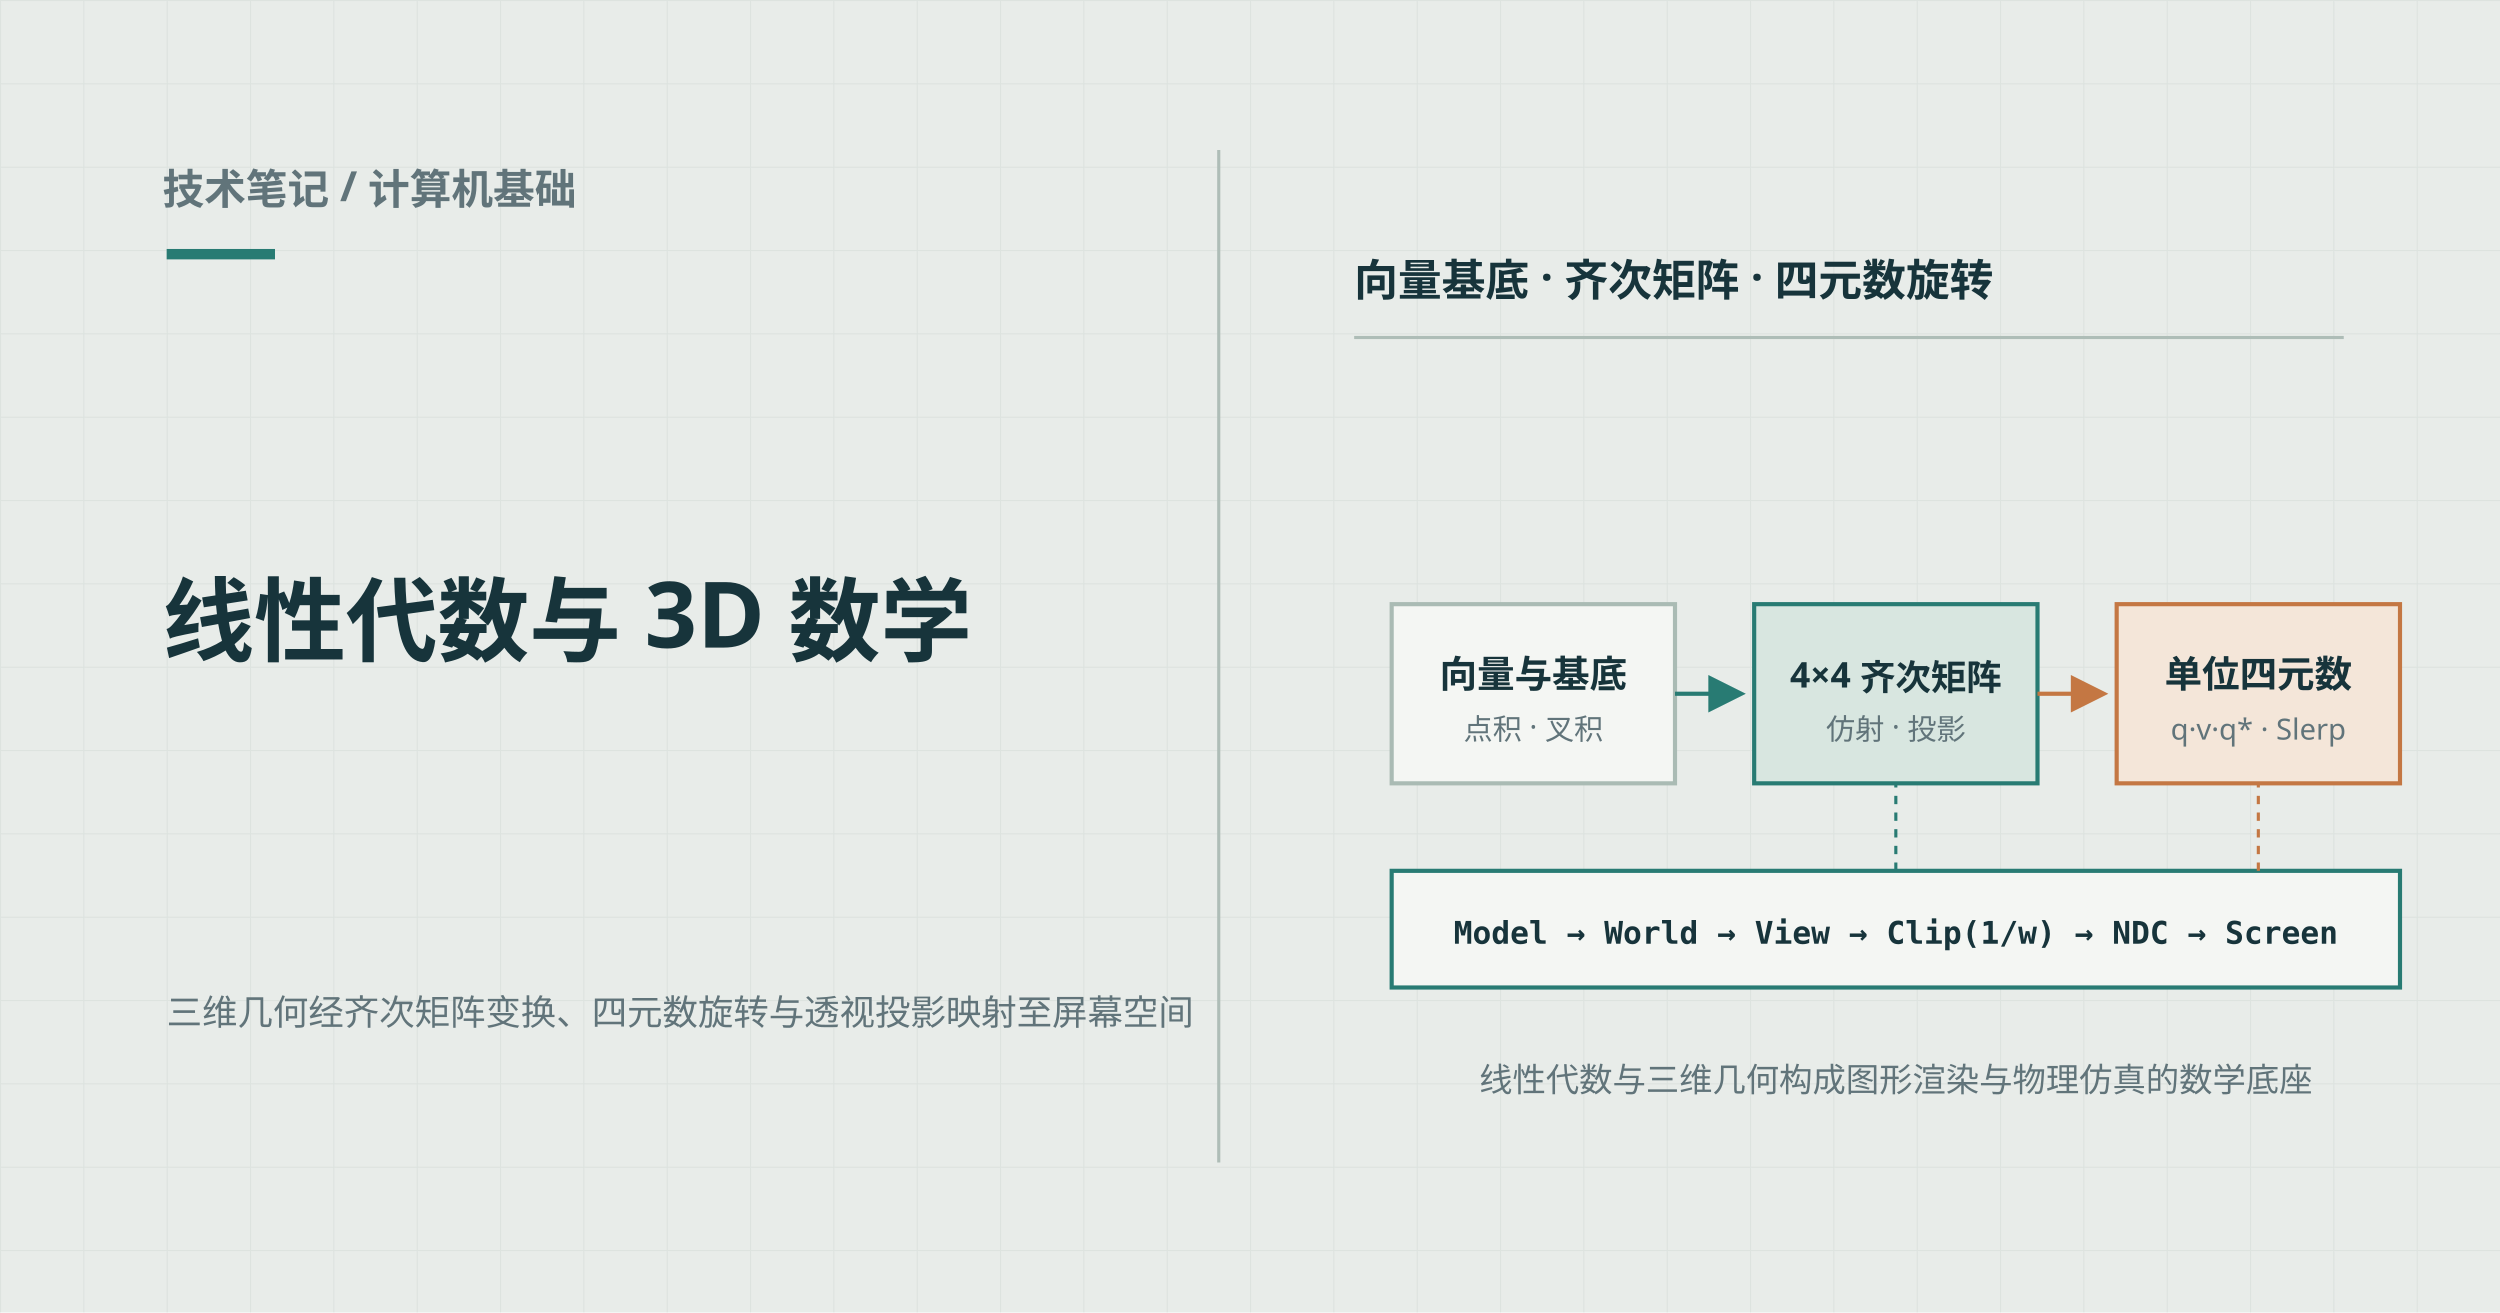
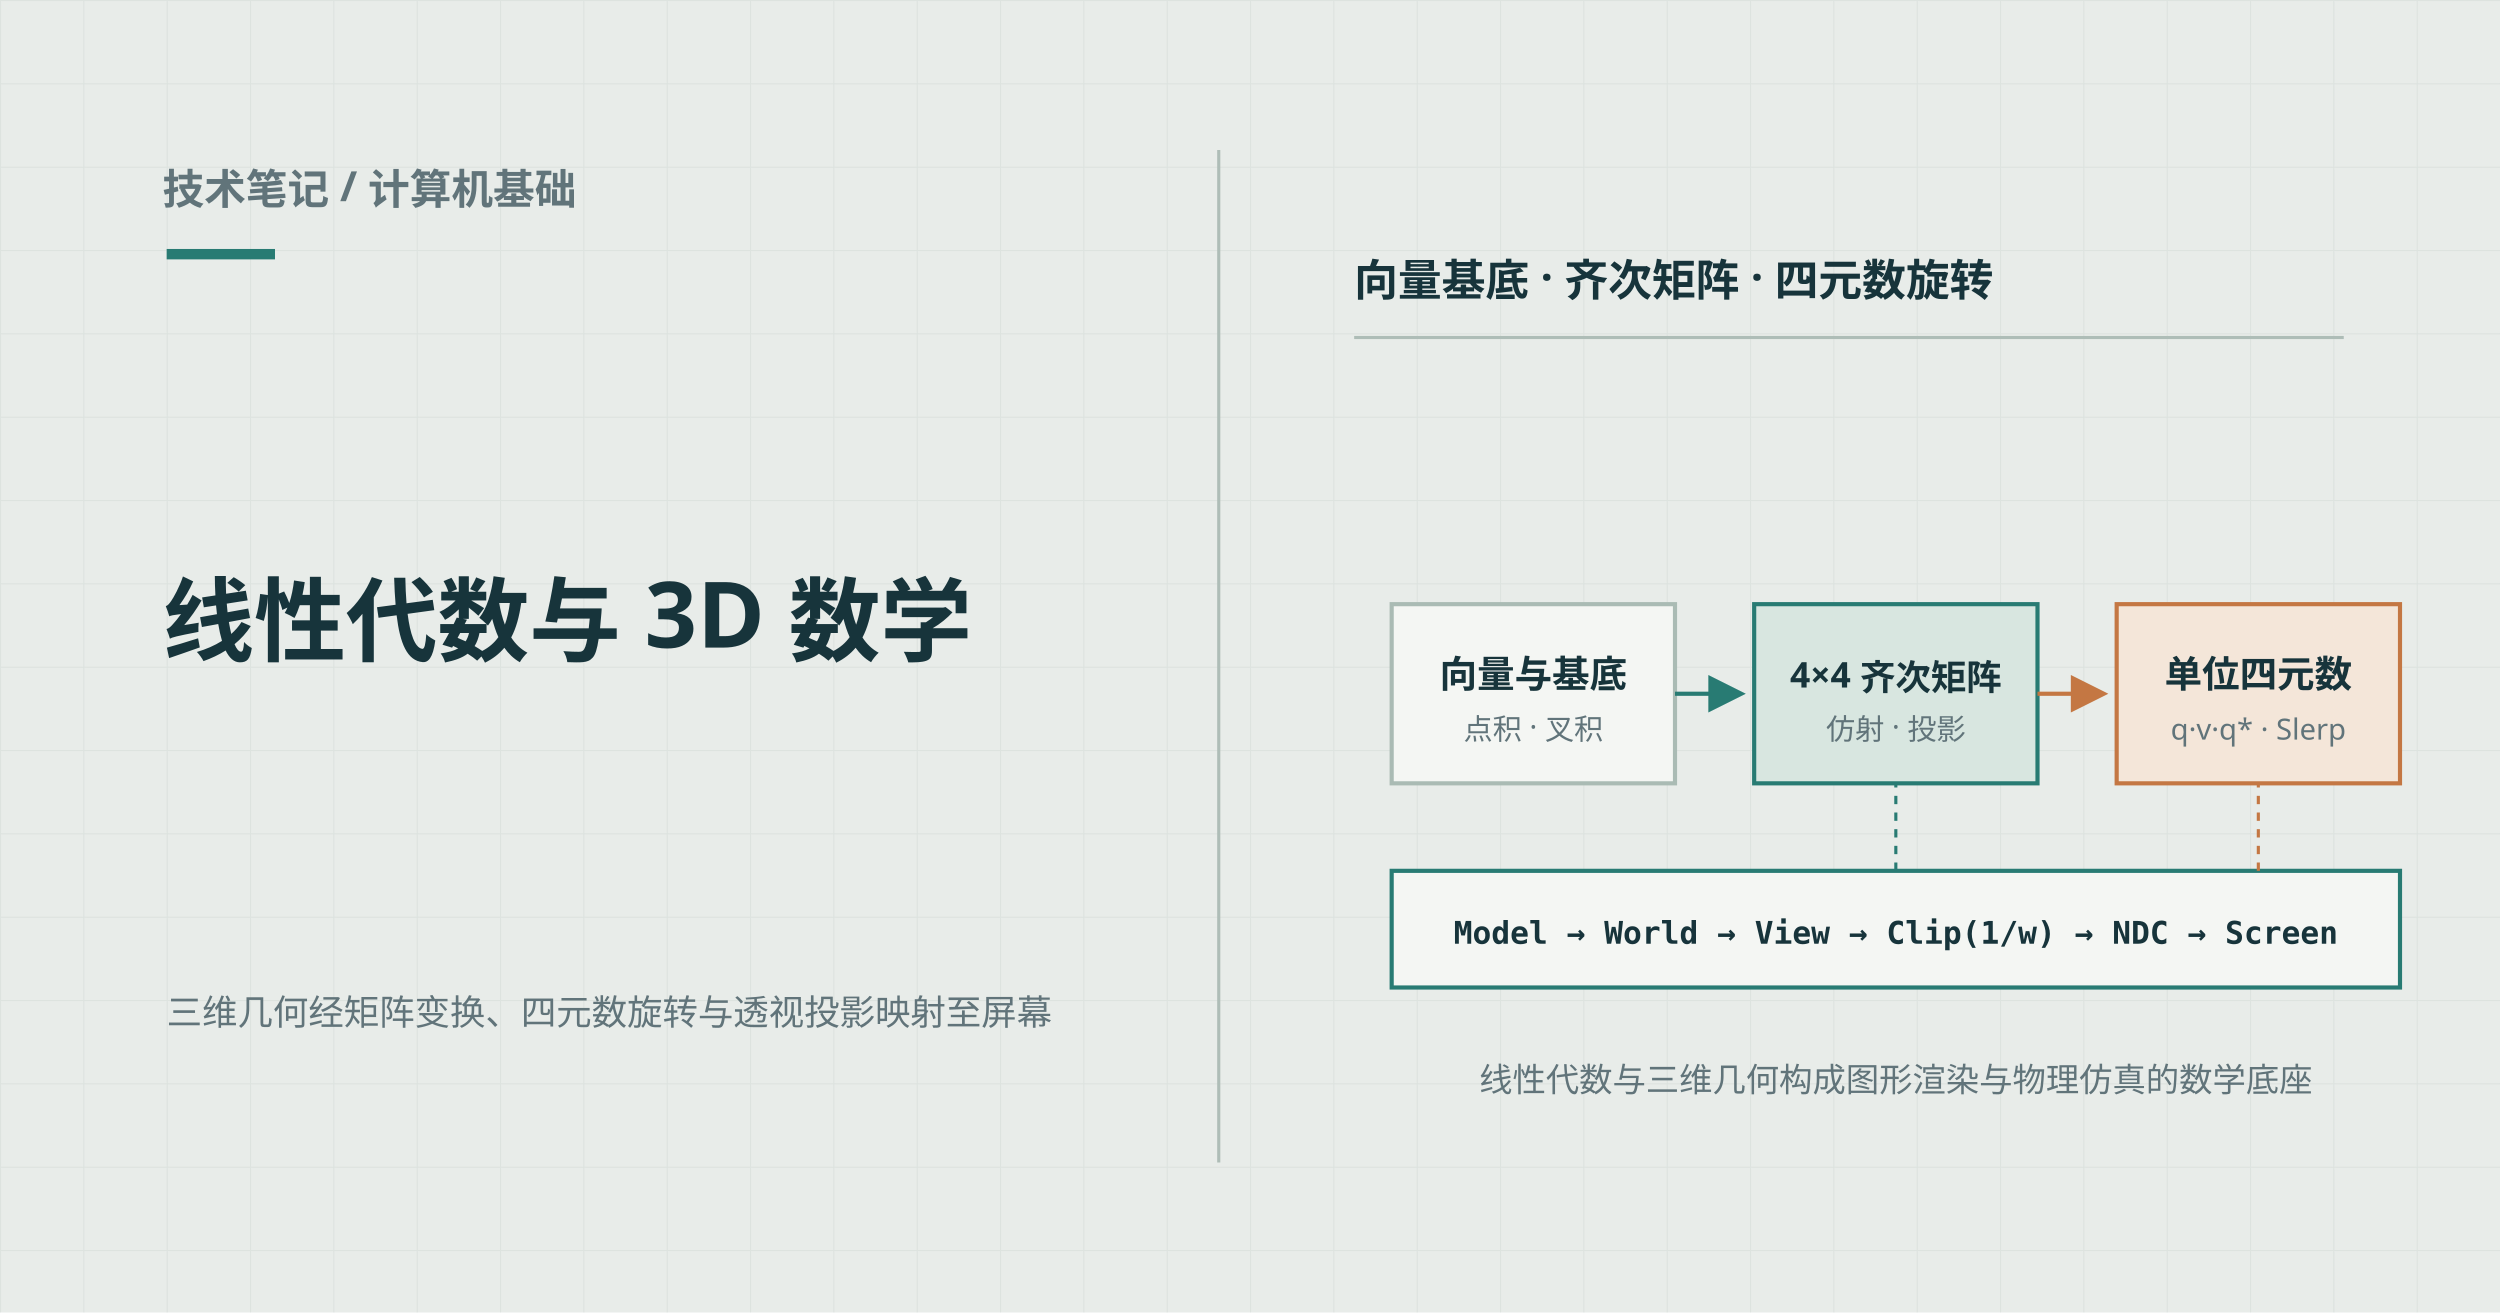
<svg xmlns="http://www.w3.org/2000/svg" width="1200" height="630" viewBox="0 0 1200 630" role="img" aria-labelledby="coverTitle coverDesc">
  <defs>
    <pattern id="grid" width="40" height="40" patternUnits="userSpaceOnUse">
      <path d="M40 0H0V40" fill="none" stroke="#AEBDB7" stroke-width="1" opacity=".20" />
    </pattern>
    <marker id="tealArrow" markerWidth="9" markerHeight="9" refX="7" refY="4.5" orient="auto">
      <path d="M0 0L9 4.5L0 9Z" fill="#287B73" />
    </marker>
    <marker id="orangeArrow" markerWidth="9" markerHeight="9" refX="7" refY="4.5" orient="auto">
      <path d="M0 0L9 4.5L0 9Z" fill="#C47743" />
    </marker>
  </defs>
  <rect width="1200" height="630" fill="#E8ECE9" />
  <rect width="1200" height="630" fill="url(#grid)" />
  <path d="M585 72V558" stroke="#AEBDB7" stroke-width="1.5" />
  <text x="78" y="98" fill="#61747A" font-family="'Microsoft YaHei','Noto Sans SC',sans-serif" font-size="20" font-weight="600" text-anchor="start">技术笔记 / 计算机基础</text>
  <path d="M80 122H132" stroke="#287B73" stroke-width="5" />
  <text x="78" y="314.0" fill="#17343B" font-family="'Microsoft YaHei','Noto Sans SC',sans-serif" font-size="44" font-weight="700" text-anchor="start">线性代数与 3D 数学</text>
-   <text x="80" y="492" fill="#61747A" font-family="'Microsoft YaHei','Noto Sans SC',sans-serif" font-size="17" font-weight="500" text-anchor="start">三维几何经齐次矩阵变换、四元数旋转与透视投影映射至屏幕空间</text>
+   <text x="80" y="492" fill="#61747A" font-family="'Microsoft YaHei','Noto Sans SC',sans-serif" font-size="17" font-weight="500" text-anchor="start">三维几何经矩阵变换、四元数旋转与透视投影映射至屏幕</text>
  <text x="650" y="142" fill="#17343B" font-family="'Microsoft YaHei','Noto Sans SC',sans-serif" font-size="21" font-weight="650" text-anchor="start">向量基底 · 齐次矩阵 · 四元数旋转</text>
  <path d="M650 162L1125 162" fill="none" stroke="#AEBDB7" stroke-width="1.5" />
  <rect x="668" y="290" width="136" height="86" fill="#F4F6F3" stroke="#AABBB4" stroke-width="2" />
  <text x="736.0" y="330.0" fill="#17343B" font-family="'Microsoft YaHei','Noto Sans SC',sans-serif" font-size="18" font-weight="650" text-anchor="middle">向量与基底</text>
  <text x="736.0" y="355.0" fill="#61747A" font-family="'Microsoft YaHei','Noto Sans SC',sans-serif" font-size="14" font-weight="500" text-anchor="middle">点积 · 叉积</text>
  <rect x="842" y="290" width="136" height="86" fill="#D8E6E0" stroke="#287B73" stroke-width="2" />
  <text x="910.0" y="330.0" fill="#17343B" font-family="'Microsoft YaHei','Noto Sans SC',sans-serif" font-size="17" font-weight="650" text-anchor="middle">4×4 齐次矩阵</text>
  <text x="910.0" y="355.0" fill="#61747A" font-family="'Microsoft YaHei','Noto Sans SC',sans-serif" font-size="14" font-weight="500" text-anchor="middle">仿射 · 投影</text>
  <rect x="1016" y="290" width="136" height="86" fill="#F4E6D9" stroke="#C47743" stroke-width="2" />
  <text x="1084.0" y="330.0" fill="#17343B" font-family="'Microsoft YaHei','Noto Sans SC',sans-serif" font-size="18" font-weight="650" text-anchor="middle">单位四元数</text>
  <text x="1084.0" y="355.0" fill="#61747A" font-family="'Microsoft YaHei','Noto Sans SC',sans-serif" font-size="14" font-weight="500" text-anchor="middle">q·v·q* · Slerp</text>
  <path d="M804 333L834 333" fill="none" stroke="#287B73" stroke-width="2" marker-end="url(#tealArrow)" />
  <path d="M978 333L1008 333" fill="none" stroke="#C47743" stroke-width="2" marker-end="url(#orangeArrow)" />
  <rect x="668" y="418" width="484" height="56" fill="#F4F6F3" stroke="#287B73" stroke-width="2" />
  <text x="910.0" y="453.0" fill="#17343B" font-family="Consolas,'Microsoft YaHei',monospace" font-size="15" font-weight="650" text-anchor="middle">Model → World → View → Clip(1/w) → NDC → Screen</text>
  <path d="M910 418L910 376" fill="none" stroke="#287B73" stroke-width="1.5" stroke-dasharray="4 4" />
  <path d="M1084 418L1084 376" fill="none" stroke="#C47743" stroke-width="1.5" stroke-dasharray="4 4" />
  <text x="910" y="524" fill="#61747A" font-family="'Microsoft YaHei','Noto Sans SC',sans-serif" font-size="16" font-weight="500" text-anchor="middle">线性代数与三维几何构成图形渲染与物理仿真的数学底座</text>
</svg>
